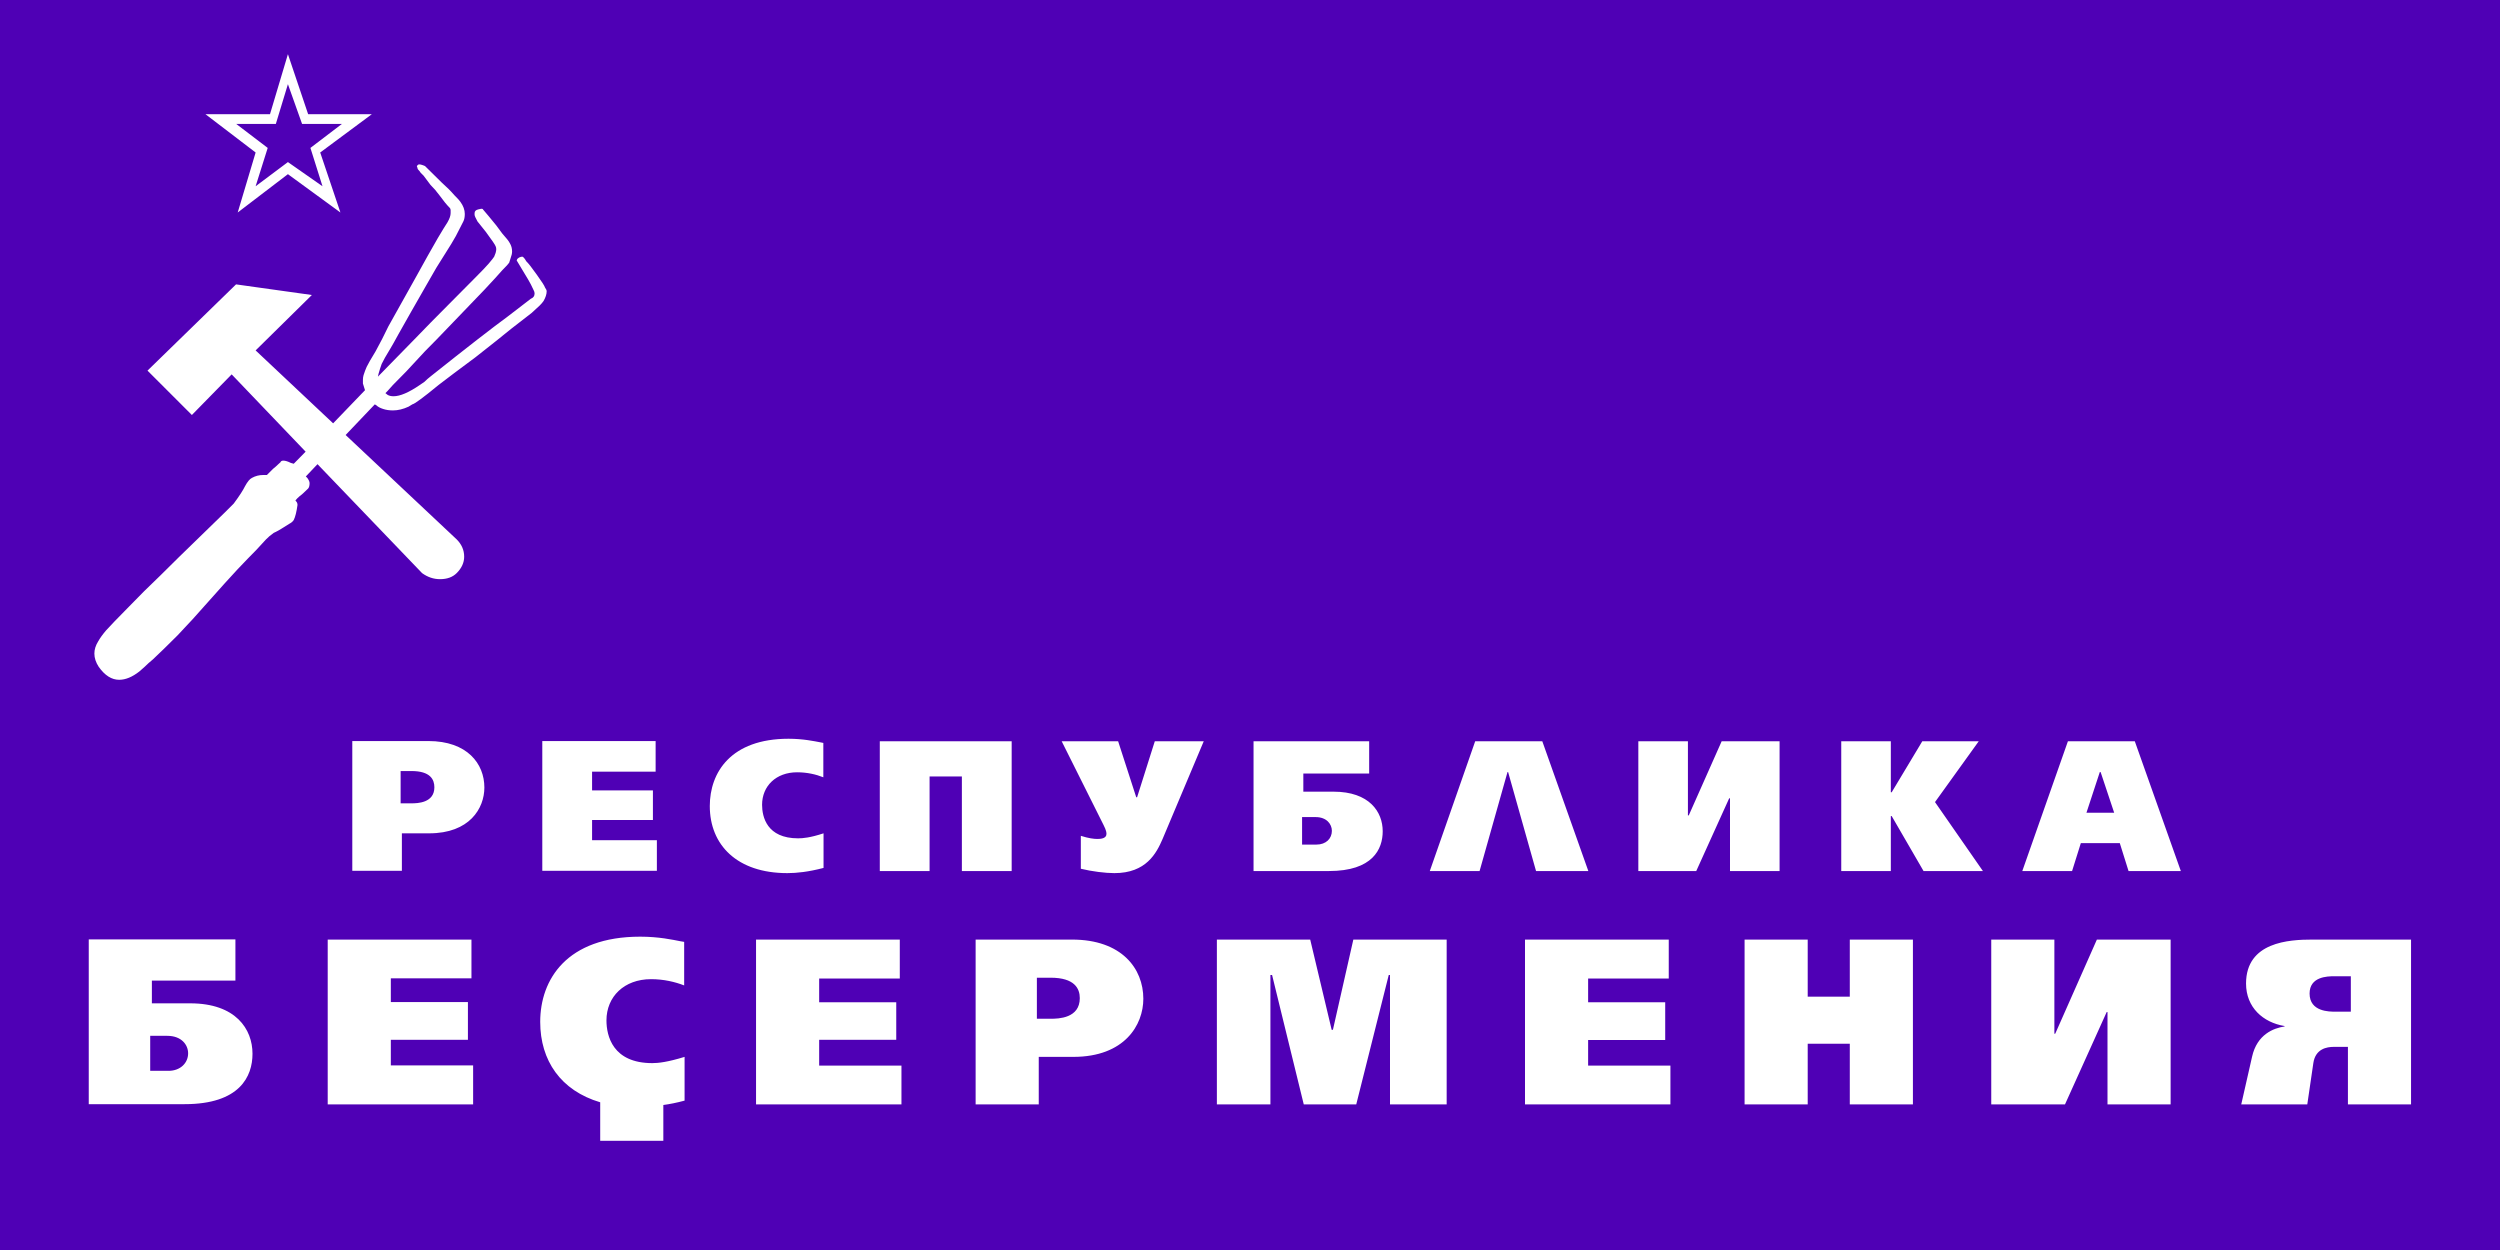
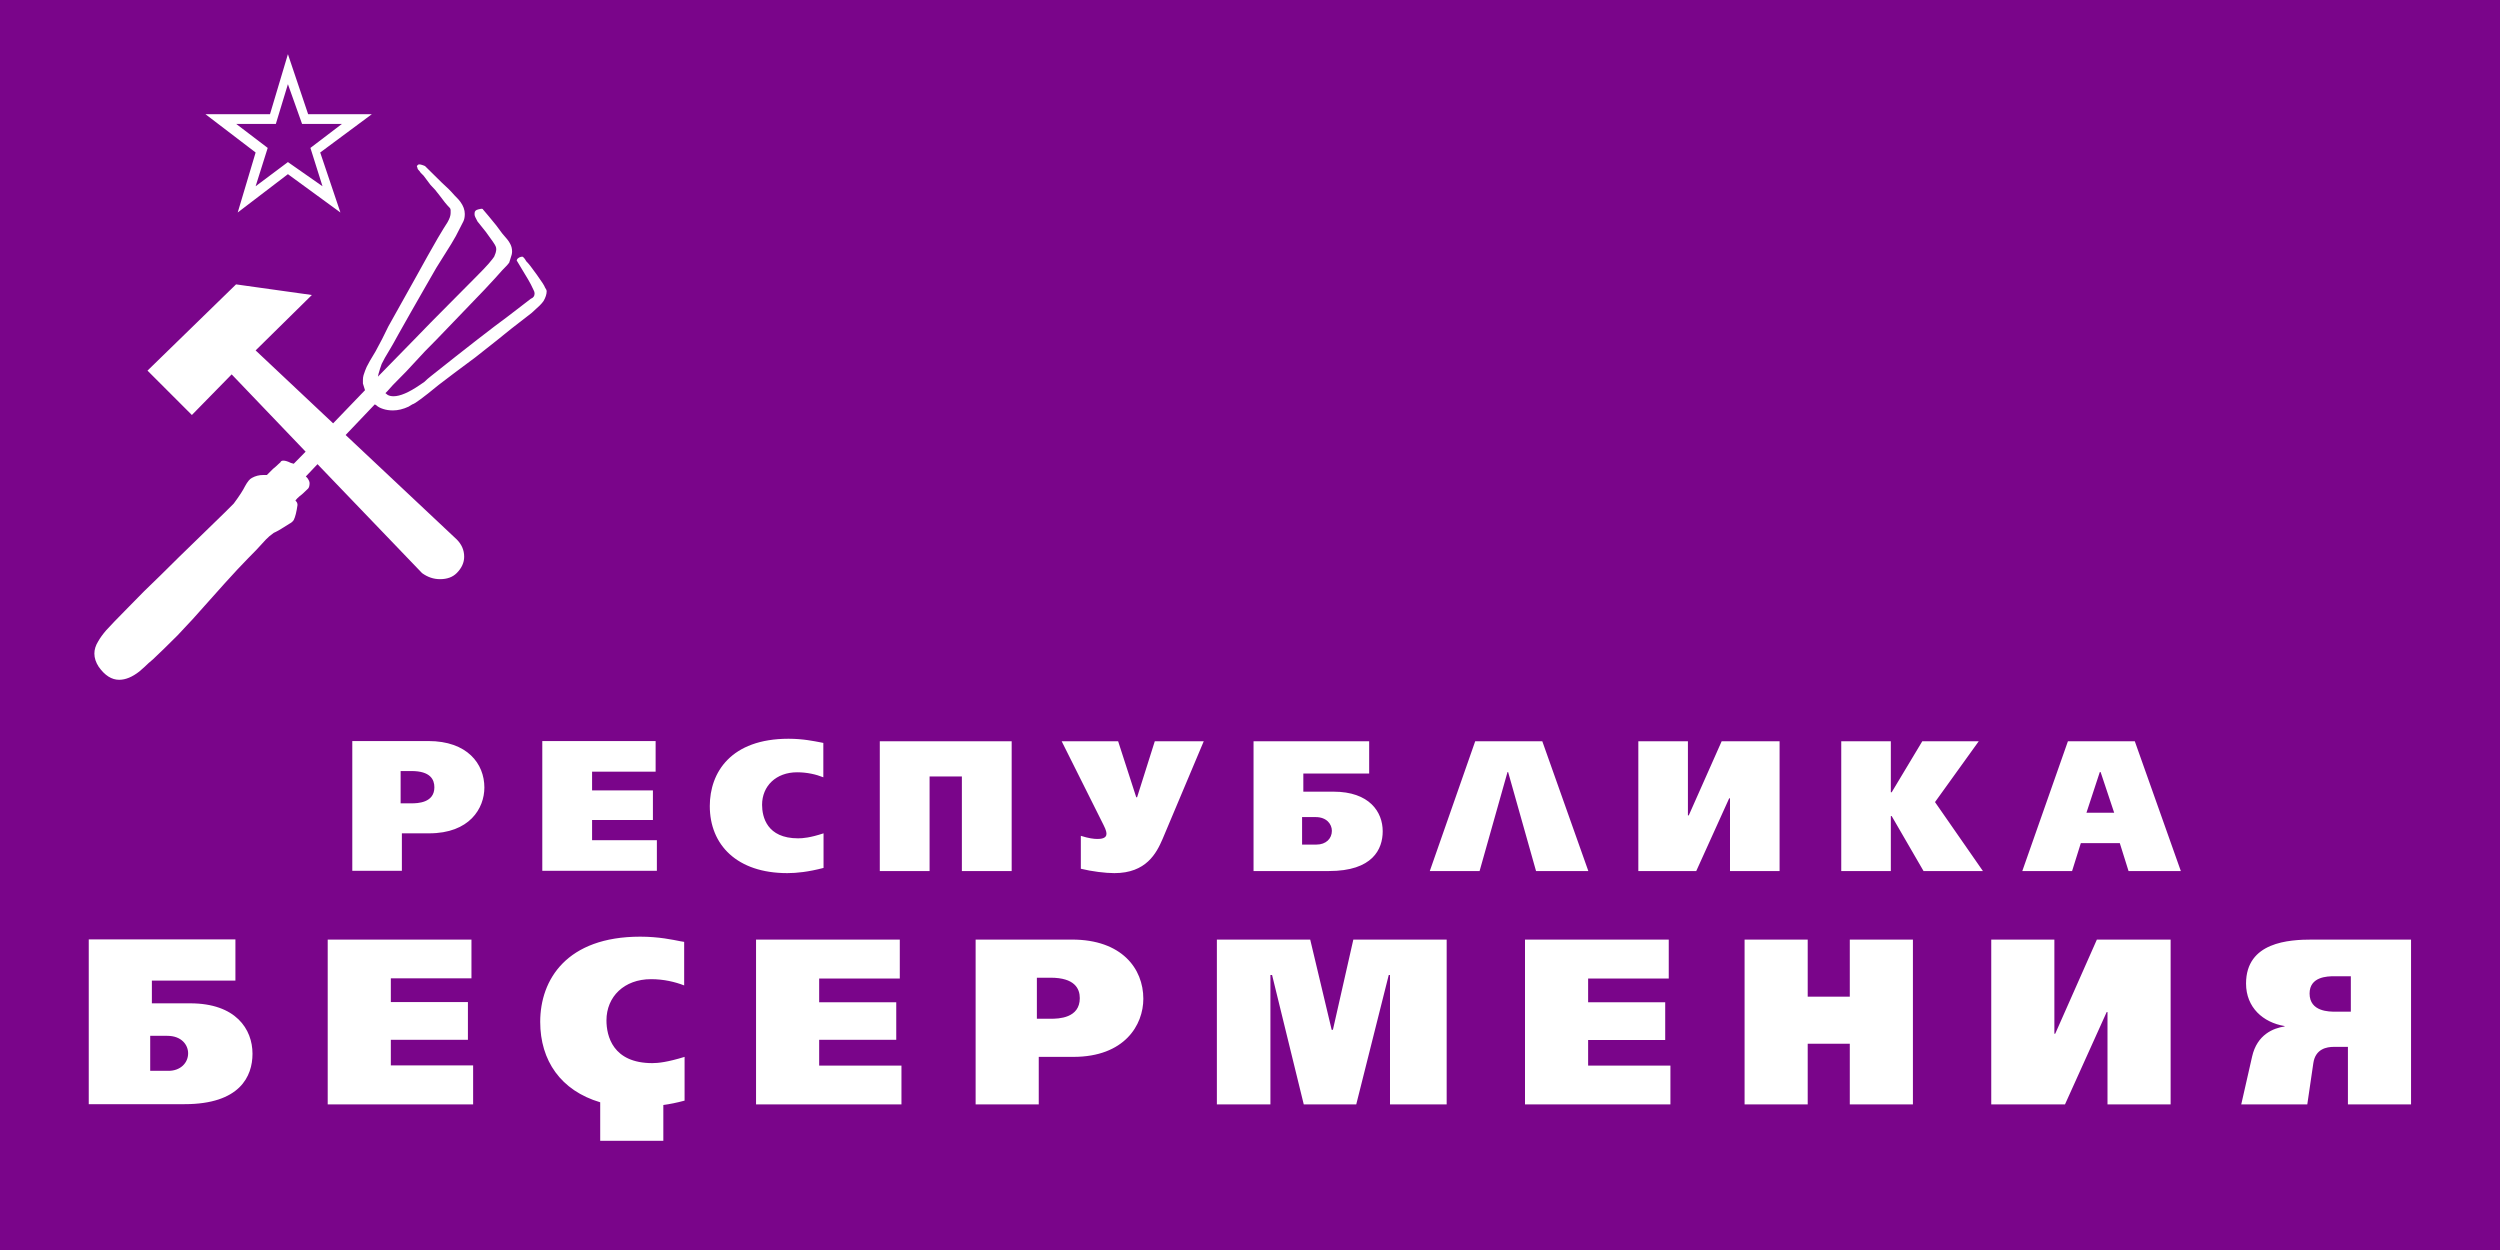
<svg xmlns="http://www.w3.org/2000/svg" width="1200" height="600">
-   <rect width="1200" height="600" style="fill:rgb(79, 0, 181)" />
+   <rect width="1200" height="600" style="fill:rgb(122, 5, 138)" />
  <g id="Icon" style="fill:rgb(255,255,255)">
    <path id="Sovet" d="m147.9 54.8h30.6l-24.8 18.4 9.7 28.8-25.2-18.4-24.1 18.4 8.6-28.8-24.1-18.4h31l8.6-28.8zm-15.5 4.7h-19l15.1 11.5-5.8 18.4 15.5-11.6 16.6 11.6-5.8-18.4 15.1-11.5h-19.1l-6.8-19.1zm47.5 134.6l-14 14.7 53.3 50.1q3.6 3.6 3.6 8.3 0 4.3-3.6 7.9-2.9 2.9-8 2.9-4.6 0-8.6-2.9l-50.2-52.3-5.6 5.9 0.7 0.7q1.1 1.5 1.1 2.5 0 1.8-0.7 2.6l-2.2 2.1q-0.7 0.7-1.8 1.5-0.7 0.7-1.1 1l-1 1.1 0.3 0.4q0.7 0.7 0.7 1.8-0.7 5-1.8 7.2-0.7 1.1-2.1 1.8-1.1 0.7-4 2.5-1.1 0.7-2.5 1.4-1.1 0.4-1.8 1.1-1.1 0.7-2.9 2.5-1.4 1.5-4.7 5.1-3.2 3.2-9 9.3-5.4 5.8-14 15.5-7.6 8.7-14.8 16.2-7.2 7.2-11.8 11.5-2.2 1.8-4 3.6-1.8 1.5-2.5 2.2-5.1 4-9.7 4-5.4 0-9.8-6.2-2.1-3.2-2.1-6.4 0-2.9 1.8-5.8 1.4-2.5 3.9-5.4 2.6-2.9 10.8-11.2 7.2-7.5 15.2-15.1 7.9-7.9 19.8-19.4 8.6-8.3 11.1-10.8l4.3-4.3q4-5.4 5.4-8.3 1.8-3.3 3.3-4 2.5-1.4 5.4-1.4h1.8l2.9-2.9q1.4-1.1 2.5-2.2l1.1-1q0.3-0.8 1.4-0.8 1.4 0 3.6 1.1l1.4 0.4 5.7-5.8-35.5-37.1-19.1 19.5-21.3-21.3 42.5-41.4 36.4 5.1-27 26.6 37.2 35 15.3-15.9c-0.2-0.7-0.8-2.5-1-3.2q0-1.1 0-1.8 0-1.1 0.3-2.2 0.7-2.2 1.5-4 1-2.1 4.3-7.5 3.2-5.8 6.1-11.9 7.2-13 13.3-23.8 6.1-11.1 10.5-18.7 3.2-5.4 4.6-7.5 1.5-2.6 1.5-4.4v-1.4q0-0.7-0.4-1.1-2.1-2.1-5-6.1-1.8-2.5-4.3-5-2.2-2.9-3.3-4.4-0.7-0.7-1.4-1.4-0.4-0.7-1.1-1.4-0.4-0.4-0.4-0.8 0-0.3-0.3-0.7 0-0.3 0.3-0.7 0.4-0.4 0.8-0.4 0.7 0 1.8 0.4l1 0.4 8 7.9q3.6 3.2 6.1 6.1 2.5 2.5 2.9 3.2 2.1 2.9 2.1 5.8 0 2.2-0.7 3.6l-2.2 4.3q-1 2.2-3.6 6.5-2.5 4-7.2 11.5-2.1 3.6-5.4 9.4-3.2 5.7-6.8 11.9-3.2 5.7-6.1 10.8-2.5 4.6-3.6 6.4-3.3 5.4-4.3 7.6-0.8 2.2-1.5 4.7l-0.3 1.4 17.6-18q7.6-7.9 16.2-16.5l13.3-13.4q4.3-4.3 6.1-6.4 2.2-2.6 2.6-3.3 0.3-0.7 0.7-1.8 0.3-1.1 0.3-1.8 0-0.7-0.3-1.4-0.4-1.1-4.7-6.9-2.2-2.8-4-5-1.4-2.5-1.4-3.2v-0.8q0-1.4 1.8-1.8 1.1-0.3 1.4-0.3 0.8 0 0.8 0.3 0.3 0.4 2.8 3.3 4 4.7 6.5 8.3 2.9 3.2 3.6 4.6 1.1 1.8 1.1 4 0 1.4-0.7 3.2-0.4 1.1-0.7 2.2-0.4 0.7-3.3 3.6-2.5 2.9-8.6 9.4-5.8 6.1-17.3 18-5.8 6.1-11.2 11.5-5 5.4-9 9.7-3.9 4-6.4 6.5-2.2 2.5-2.6 2.9l-1 1 1 0.8q1.1 0.7 2.9 0.7 4.7 0 12.6-5.4 0.7-0.4 2.2-1.5 1.4-1.4 3.2-2.8 25.9-20.6 36.7-28.5 10.8-8.3 11.2-8.6 1.8-0.7 1.8-2.5 0-0.8-0.4-1.5l-1.4-2.9q-1.1-2.1-2.9-5l-3.9-6.5 0.3-0.7q1.1-1.1 2.5-1.1 0.8 0.4 1.8 2.2 1.5 1.4 5.1 6.5 3.6 5 3.9 6.1 0.8 1.1 0.8 1.8 0 2.1-1.5 4.7-0.7 1-1.8 2.1-0.7 0.7-3.9 3.6-3.3 2.5-9.8 7.6-6.1 5-17.2 13.7-11.6 8.6-17.7 13.3-5.7 4.7-8.6 6.8-2.9 2.2-4 2.5-0.7 0.4-1.8 1.1-3.9 1.8-7.5 1.8-2.6 0-4.7-0.7-2.2-0.7-3.3-1.8z" />
    <path id="Text1" d="m 205.6,355.7 c 18.7,0 26.9,10.9 26.9,22.3 0,10 -7.1,22 -26.5,22 h -13.1 v 18 h -23.8 v -62.3 z m -13.3,29.9 h 5.3 c 2.8,0 10.9,-0.2 10.9,-7.7 0,-3.7 -1.9,-7.8 -11,-7.8 h -5.2 z m 122.4,-29.9 v 14.7 h -30.5 v 9 h 29.2 v 14.2 h -29.2 v 9.7 h 31.1 V 418 h -55 v -62.3 z m 80.6,60.9 c -7.2,1.9 -12.9,2.5 -17.4,2.5 -24.1,0 -37.2,-13.5 -37.2,-32.2 0,-16.1 10.1,-32.3 37.8,-32.3 7.1,0 12.4,1.2 15.2,1.7 l 1.5,0.3 v 16.5 c -3.5,-1.4 -7.8,-2.4 -12.6,-2.4 -10.1,0 -16.8,6.6 -16.8,15.6 0,5.8 2.3,16.1 17.3,16.1 2.3,0 5.8,-0.3 12.2,-2.4 z m 90.3,-60.8 v 62.3 h -23.9 v -45.4 h -15.5 v 45.4 h -23.9 v -62.3 z m 51.1,0 8.7,26.9 h 0.4 l 8.5,-26.9 h 23.5 l -19.8,47 c -2.9,6.7 -7.8,16.3 -23.1,16.3 -4.3,0 -10.8,-0.8 -16.1,-2.1 v -15.8 c 3.8,1.2 6.2,1.5 8,1.5 1.5,0 4.3,-0.2 4.3,-2.4 0,-0.5 0,-1.6 -1.4,-4.3 l -20.1,-40.2 z m 120.5,0 v 15.5 h -31.6 v 8.7 h 14.5 c 17.2,0 23.6,9.7 23.6,19 0,8.6 -4.8,19.1 -25.8,19.1 H 601.7 V 355.8 Z M 625,405.4 h 6.9 c 4.6,0 7.4,-2.9 7.4,-6.6 0,-3.2 -2.5,-6.6 -7.8,-6.6 H 625 Z m 115.3,-49.6 22.1,62.3 h -25.1 l -13.4,-47.5 h -0.3 l -13.4,47.5 h -23.9 l 21.8,-62.3 z m 69.9,0 v 35.6 h 0.4 l 15.8,-35.6 h 27.8 v 62.3 H 830.4 V 383.2 H 830 l -15.8,34.9 h -27.8 v -62.3 z m 97.4,24.5 h 0.4 l 14.7,-24.5 h 27.1 l -21,29.2 23,33.1 H 923.3 L 908,391.7 h -0.4 v 26.4 h -23.8 v -62.3 h 23.8 z m 117.1,-24.5 22.1,62.3 h -25.1 l -4.2,-13.4 h -18.7 l -4.2,13.4 h -23.9 l 21.9,-62.3 z m -16.8,14.8 -6.4,19.5 h 13.3 l -6.5,-19.5 z" />
    <path id="Text2" d="m113 450.9v19.8h-40.1v10.9h18.4c21.9 0 29.9 12.4 29.9 24.2 0 10.9-6.1 24.2-32.6 24.2h-46v-79.1zm-40.9 63.1h8.8c5.7 0 9.4-3.8 9.4-8.4 0-4.1-3.2-8.4-10-8.4h-8.2zm154.2-63v18.6h-38.7v11.4h37v18.1h-37v12.3h39.5v18.7h-69.8v-79.1zm61.8 78.1c-18.9-5.6-28.8-20-28.8-38.6 0-20.3 12.7-40.9 48-40.9 9 0 15.7 1.5 19.3 2.2l1.8 0.3v20.9c-4.4-1.7-9.8-3-15.9-3-12.9 0-21.4 8.4-21.4 19.8 0 7.4 3 20.5 22 20.5 2.9 0 7.4-0.5 15.5-3v21c-3.7 1-7.2 1.7-10.2 2.1v17.2h-30.3zm143.8-78.1v18.7h-38.7v11.4h37v18h-37v12.4h39.5v18.6h-69.8v-79.1zm82.7 0c23.8 0 34.2 13.9 34.2 28.4 0 12.6-9 27.9-33.6 27.9h-16.6v22.8h-30.3v-79.1zm-16.9 38h6.7c3.6 0 13.9-0.2 13.9-9.9 0-4.6-2.5-9.8-14-9.8h-6.6zm86.4-38h44.8l10.3 43.3h0.6l9.8-43.3h44.8v79.1h-27.2v-62.1h-0.6l-15.6 62.1h-25.2l-15.2-62.1h-0.8v62.1h-25.7zm216.9 0v18.7h-38.7v11.4h37v18.1h-37v12.3h39.5v18.6h-69.8v-79.1zm86.9 0h30.3v79.1h-30.3v-29.1h-20.2v29.1h-30.3v-79.1h30.3v27.4h20.2zm98.2 0v45.2h0.4l20-45.2h35.4v79.1h-30.3v-44.3h-0.4l-20 44.3h-35.4v-79.1zm171.2 79.1h-30.3v-27.6h-6.8c-3.3 0-8.8 0.9-9.8 7.8l-2.9 19.8h-31.7l5.2-22.9c2.4-10.7 10.3-13.7 15.6-14.5v-0.2c-10.3-1.7-18.5-8.9-18.5-20.4 0-20 20.7-21.1 31.8-21.1h47.4zm-36.9-61.5c-3.3 0-11.8 0.2-11.8 8.3 0 8.8 9.6 8.7 12.3 8.7h7.5v-17z" />
  </g>
</svg>
